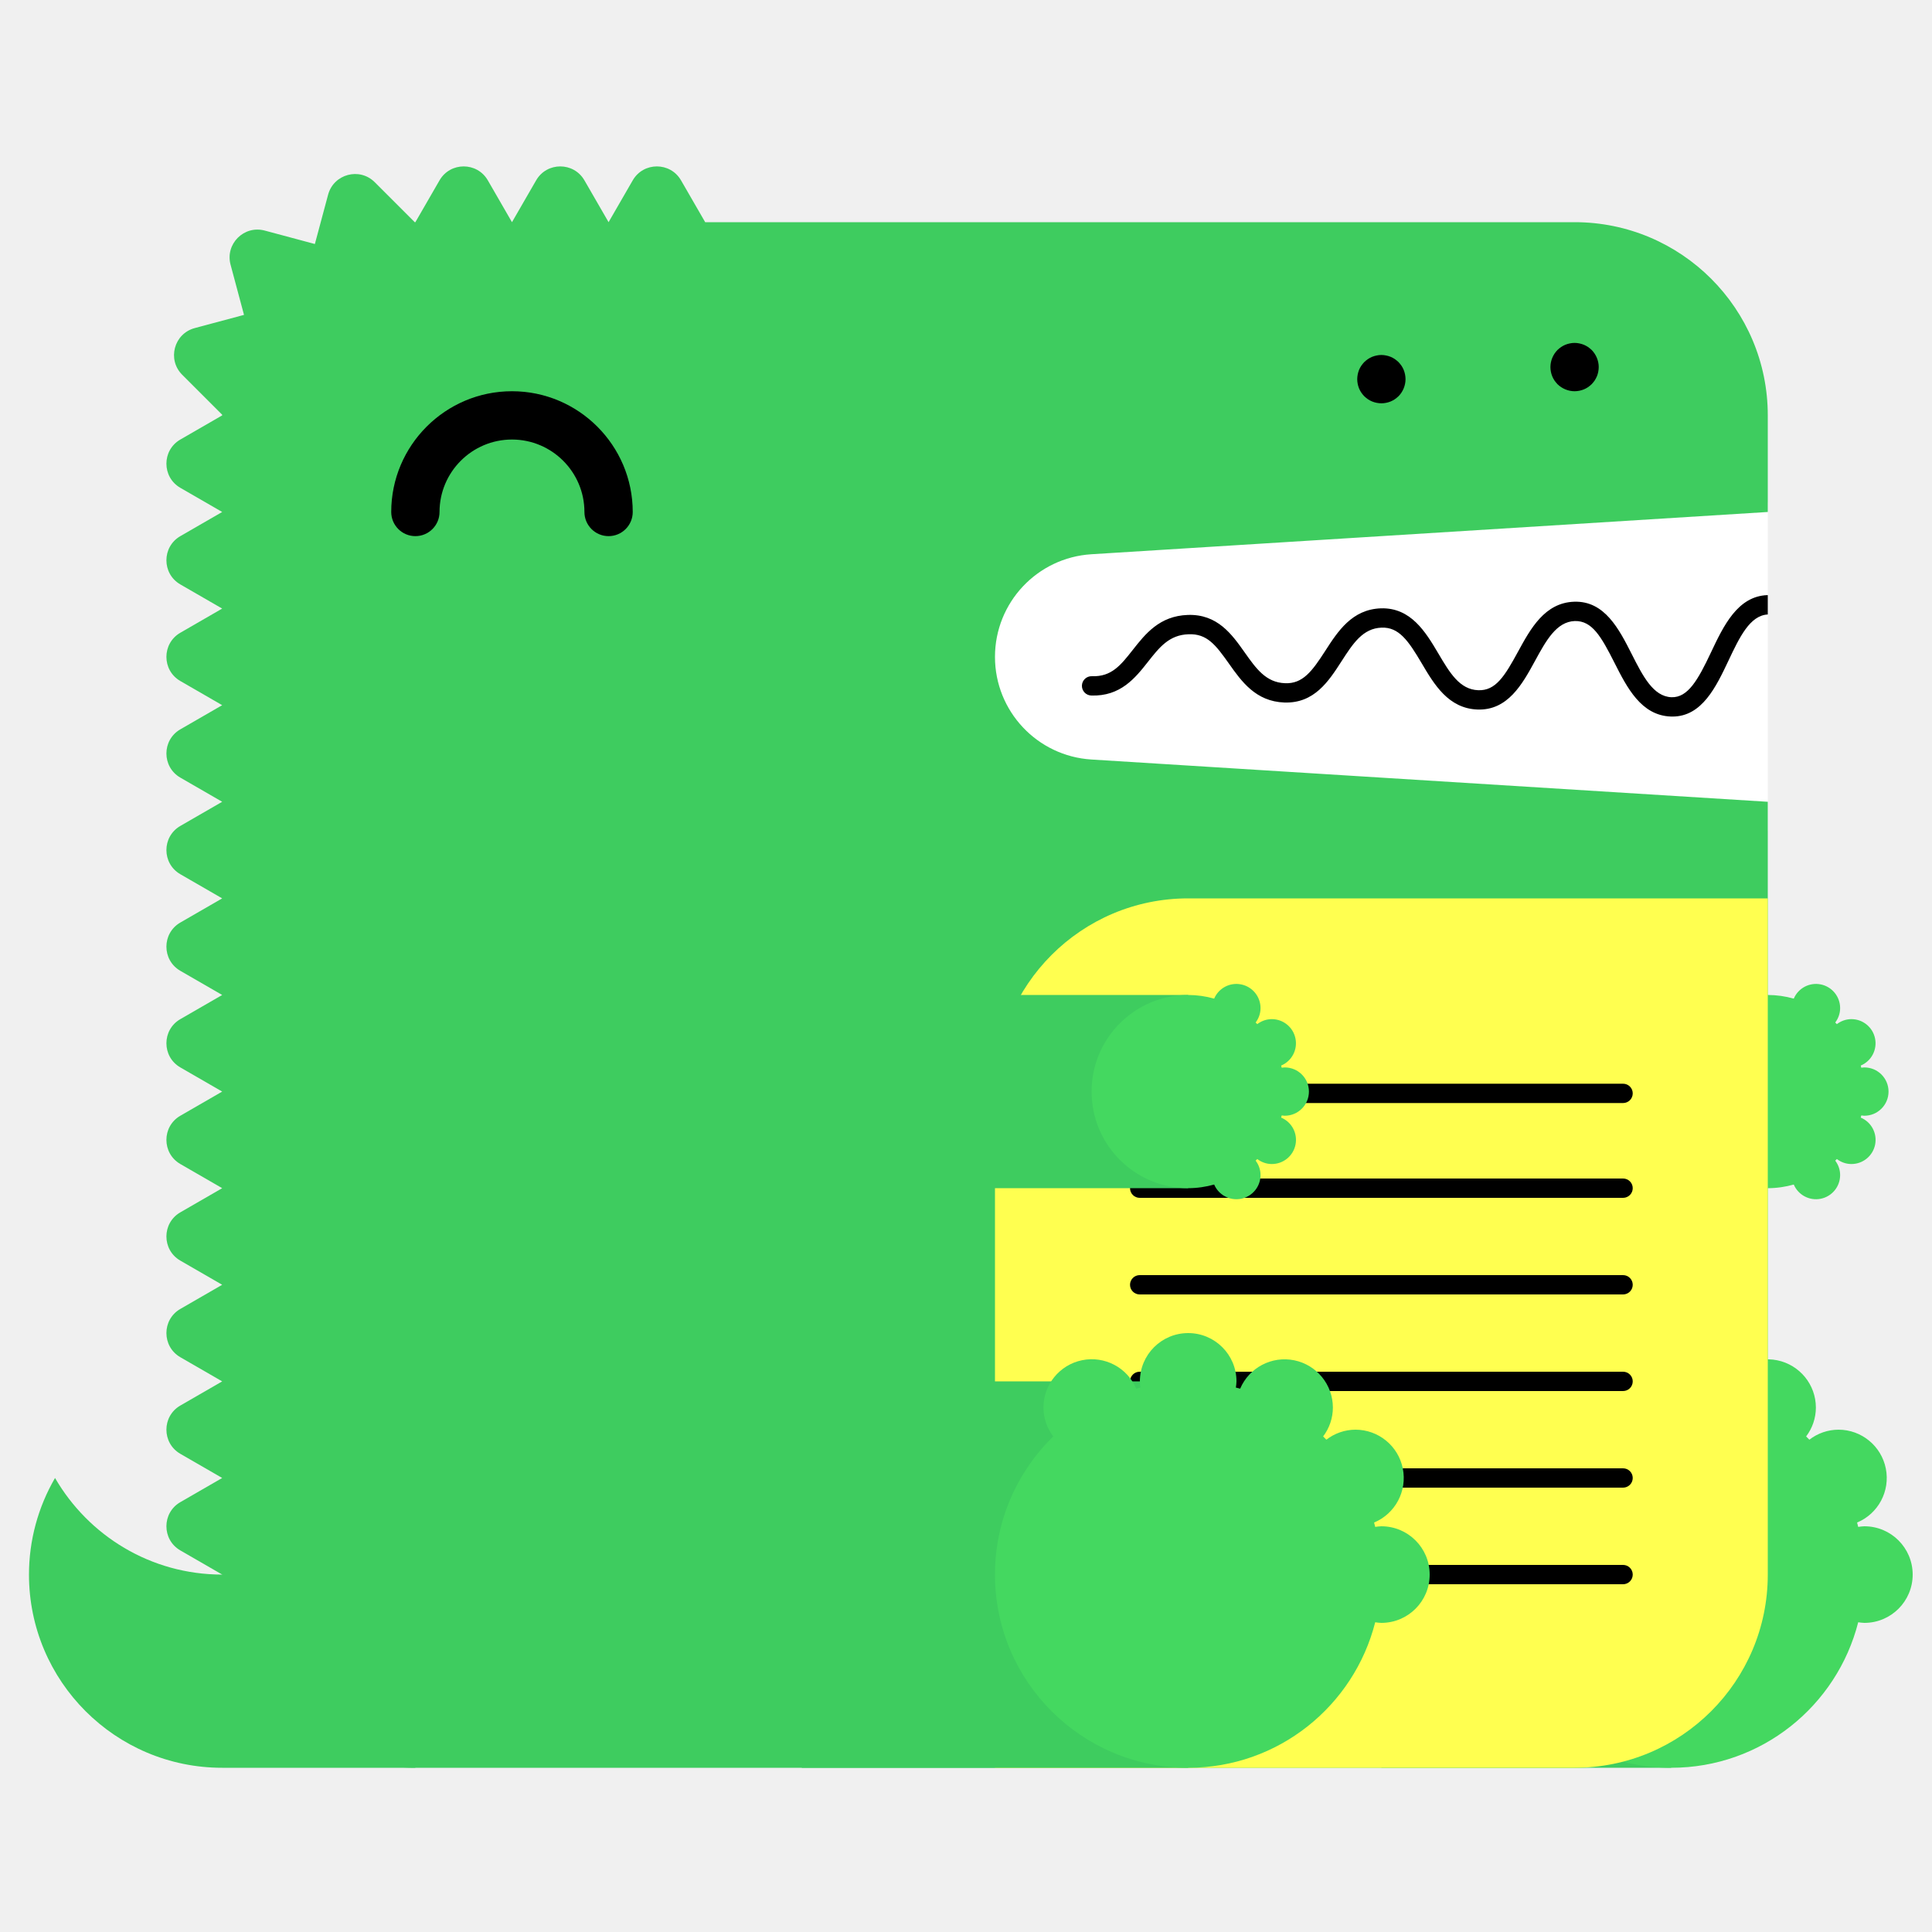
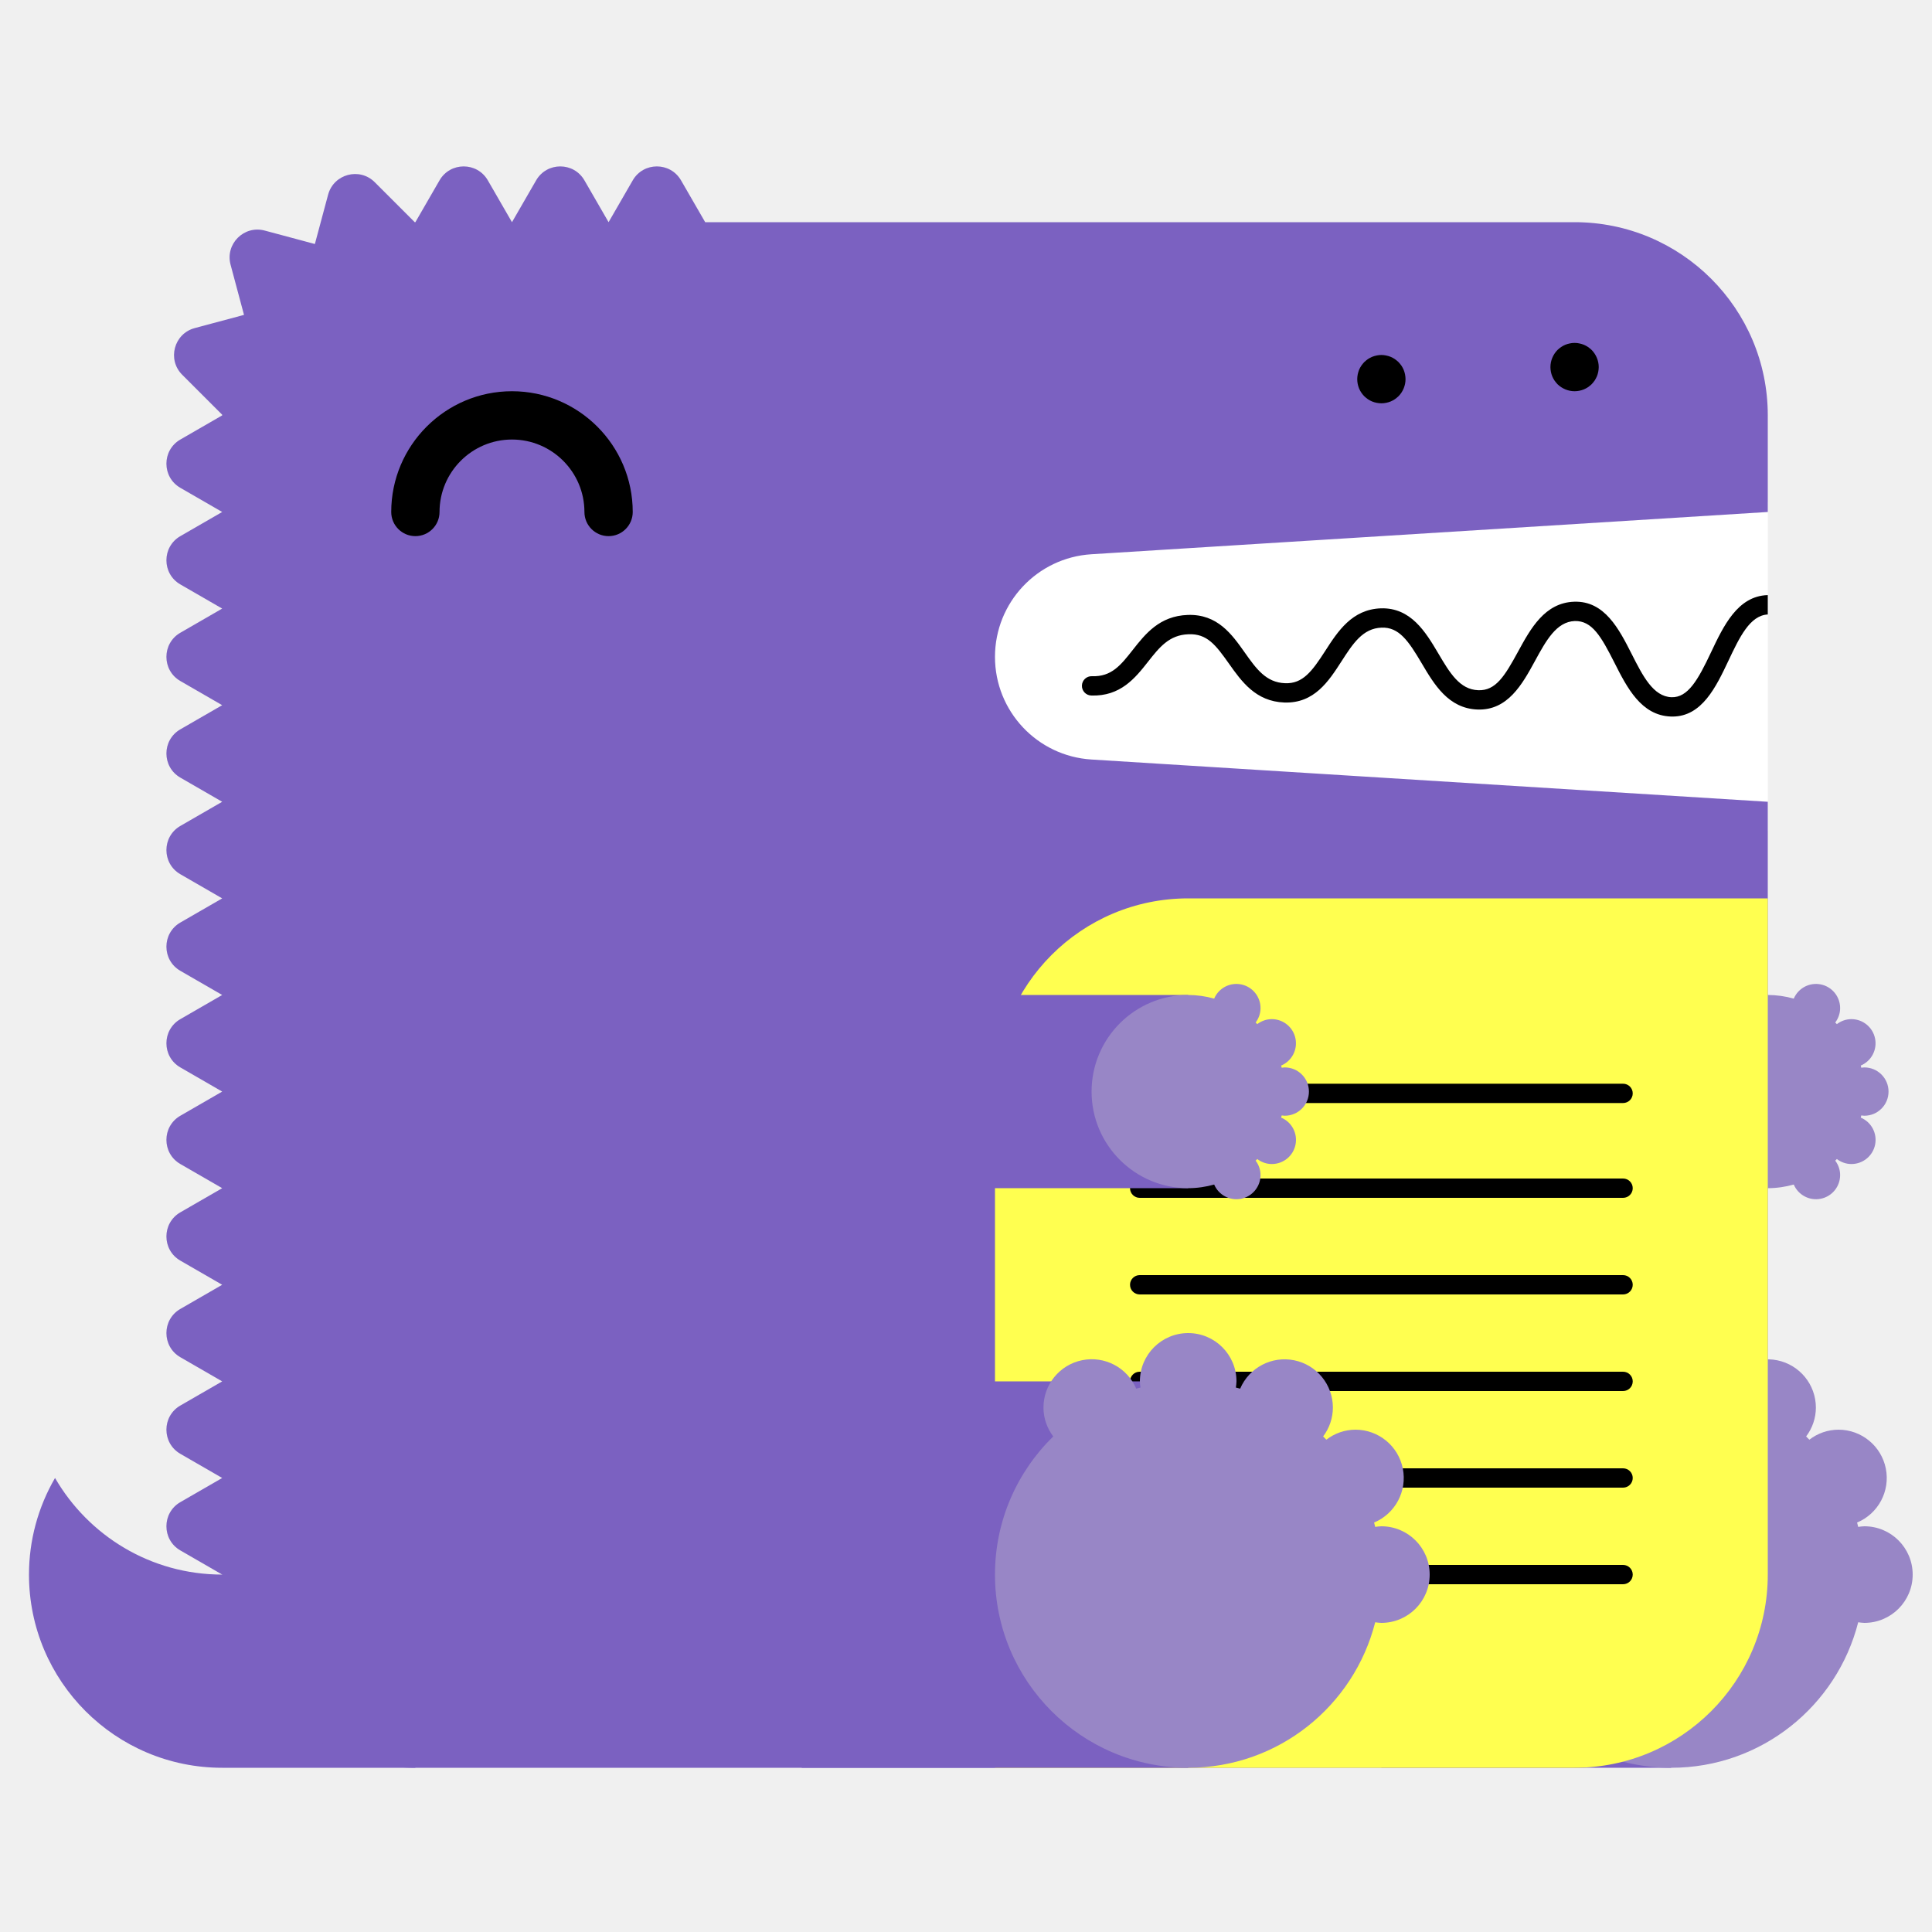
<svg xmlns="http://www.w3.org/2000/svg" width="200" height="200" viewBox="0 0 200 200">
  <g fill="none" fill-rule="evenodd">
    <path fill="#FFF" d="M99 52h84v34H99z" />
-     <path d="M23 163c-7.398 0-13.843-4.027-17.303-10A19.886 19.886 0 0 0 3 163c0 11.046 8.954 20 20 20h20v-20H23z" fill="#3ECC5F" />
-     <path d="M112.98 57.376L183 53V43c0-11.046-8.954-20-20-20H73l-2.5-4.33c-1.112-1.925-3.889-1.925-5 0L63 23l-2.5-4.33c-1.111-1.925-3.889-1.925-5 0L53 23l-2.5-4.33c-1.111-1.925-3.889-1.925-5 0L43 23c-.022 0-.042.003-.065.003l-4.142-4.141c-1.57-1.571-4.252-.853-4.828 1.294l-1.369 5.104-5.192-1.392c-2.148-.575-4.111 1.389-3.535 3.536l1.39 5.193-5.102 1.367c-2.148.576-2.867 3.259-1.296 4.83l4.142 4.142c0 .021-.003.042-.003.064l-4.33 2.5c-1.925 1.111-1.925 3.889 0 5L23 53l-4.33 2.5c-1.925 1.111-1.925 3.889 0 5L23 63l-4.33 2.5c-1.925 1.111-1.925 3.889 0 5L23 73l-4.33 2.5c-1.925 1.111-1.925 3.889 0 5L23 83l-4.33 2.5c-1.925 1.111-1.925 3.889 0 5L23 93l-4.33 2.5c-1.925 1.111-1.925 3.889 0 5L23 103l-4.33 2.5c-1.925 1.111-1.925 3.889 0 5L23 113l-4.33 2.5c-1.925 1.111-1.925 3.889 0 5L23 123l-4.33 2.5c-1.925 1.111-1.925 3.889 0 5L23 133l-4.33 2.5c-1.925 1.111-1.925 3.889 0 5L23 143l-4.33 2.5c-1.925 1.111-1.925 3.889 0 5L23 153l-4.33 2.5c-1.925 1.111-1.925 3.889 0 5L23 163c0 11.046 8.954 20 20 20h120c11.046 0 20-8.954 20-20V83l-70.02-4.376A10.645 10.645 0 0 1 103 68c0-5.621 4.37-10.273 9.98-10.624" fill="#3ECC5F" />
-     <path fill="#3ECC5F" d="M143 183h30v-40h-30z" />
-     <path d="M193 158c-.219 0-.428.037-.639.064-.038-.15-.074-.301-.116-.451A5 5 0 0 0 190.32 148a4.96 4.96 0 0 0-3.016 1.036 26.531 26.531 0 0 0-.335-.336 4.955 4.955 0 0 0 1.011-2.987 5 5 0 0 0-9.599-1.959c-.148-.042-.297-.077-.445-.115.027-.211.064-.42.064-.639a5 5 0 0 0-5-5 5 5 0 0 0-5 5c0 .219.037.428.064.639-.148.038-.297.073-.445.115a4.998 4.998 0 0 0-9.599 1.959c0 1.125.384 2.151 1.011 2.987-3.717 3.632-6.031 8.693-6.031 14.3 0 11.046 8.954 20 20 20 9.339 0 17.16-6.41 19.361-15.064.211.027.42.064.639.064a5 5 0 0 0 5-5 5 5 0 0 0-5-5" fill="#44D860" />
-     <path fill="#3ECC5F" d="M153 123h30v-20h-30z" />
-     <path d="M193 115.5a2.5 2.5 0 1 0 0-5c-.109 0-.214.019-.319.032-.02-.075-.037-.15-.058-.225a2.501 2.501 0 0 0-.963-4.807c-.569 0-1.088.197-1.508.518a6.653 6.653 0 0 0-.168-.168c.314-.417.506-.931.506-1.494a2.5 2.5 0 0 0-4.8-.979A9.987 9.987 0 0 0 183 103c-5.522 0-10 4.478-10 10s4.478 10 10 10c.934 0 1.833-.138 2.69-.377a2.5 2.5 0 0 0 4.8-.979c0-.563-.192-1.077-.506-1.494.057-.055.113-.111.168-.168.42.321.939.518 1.508.518a2.5 2.5 0 0 0 .963-4.807c.021-.074.038-.15.058-.225.105.013.21.032.319.032" fill="#44D860" />
+     <path d="M23 163c-7.398 0-13.843-4.027-17.303-10A19.886 19.886 0 0 0 3 163c0 11.046 8.954 20 20 20h20v-20H23z" fill="rgb(123, 97, 193)" />
+     <path d="M112.98 57.376L183 53V43c0-11.046-8.954-20-20-20H73l-2.5-4.33c-1.112-1.925-3.889-1.925-5 0L63 23l-2.5-4.33c-1.111-1.925-3.889-1.925-5 0L53 23l-2.5-4.33c-1.111-1.925-3.889-1.925-5 0L43 23c-.022 0-.042.003-.065.003l-4.142-4.141c-1.57-1.571-4.252-.853-4.828 1.294l-1.369 5.104-5.192-1.392c-2.148-.575-4.111 1.389-3.535 3.536l1.39 5.193-5.102 1.367c-2.148.576-2.867 3.259-1.296 4.83l4.142 4.142c0 .021-.003.042-.003.064l-4.33 2.5c-1.925 1.111-1.925 3.889 0 5L23 53l-4.33 2.5c-1.925 1.111-1.925 3.889 0 5L23 63l-4.33 2.5c-1.925 1.111-1.925 3.889 0 5L23 73l-4.33 2.5c-1.925 1.111-1.925 3.889 0 5L23 83l-4.33 2.5c-1.925 1.111-1.925 3.889 0 5L23 93l-4.33 2.5c-1.925 1.111-1.925 3.889 0 5L23 103l-4.33 2.5c-1.925 1.111-1.925 3.889 0 5L23 113l-4.33 2.5c-1.925 1.111-1.925 3.889 0 5L23 123l-4.33 2.5c-1.925 1.111-1.925 3.889 0 5L23 133l-4.33 2.5c-1.925 1.111-1.925 3.889 0 5L23 143l-4.33 2.5c-1.925 1.111-1.925 3.889 0 5L23 153l-4.33 2.5c-1.925 1.111-1.925 3.889 0 5L23 163c0 11.046 8.954 20 20 20h120c11.046 0 20-8.954 20-20V83l-70.02-4.376A10.645 10.645 0 0 1 103 68c0-5.621 4.37-10.273 9.98-10.624" fill="rgb(123, 97, 193)" />
+     <path fill="rgb(123, 97, 193)" d="M143 183h30v-40h-30z" />
+     <path d="M193 158c-.219 0-.428.037-.639.064-.038-.15-.074-.301-.116-.451A5 5 0 0 0 190.32 148a4.96 4.96 0 0 0-3.016 1.036 26.531 26.531 0 0 0-.335-.336 4.955 4.955 0 0 0 1.011-2.987 5 5 0 0 0-9.599-1.959c-.148-.042-.297-.077-.445-.115.027-.211.064-.42.064-.639a5 5 0 0 0-5-5 5 5 0 0 0-5 5c0 .219.037.428.064.639-.148.038-.297.073-.445.115a4.998 4.998 0 0 0-9.599 1.959c0 1.125.384 2.151 1.011 2.987-3.717 3.632-6.031 8.693-6.031 14.3 0 11.046 8.954 20 20 20 9.339 0 17.16-6.41 19.361-15.064.211.027.42.064.639.064a5 5 0 0 0 5-5 5 5 0 0 0-5-5" fill="#9886c6" />
+     <path fill="rgb(123, 97, 193)" d="M153 123h30v-20h-30z" />
+     <path d="M193 115.5a2.5 2.5 0 1 0 0-5c-.109 0-.214.019-.319.032-.02-.075-.037-.15-.058-.225a2.501 2.501 0 0 0-.963-4.807c-.569 0-1.088.197-1.508.518a6.653 6.653 0 0 0-.168-.168c.314-.417.506-.931.506-1.494a2.5 2.5 0 0 0-4.8-.979A9.987 9.987 0 0 0 183 103c-5.522 0-10 4.478-10 10s4.478 10 10 10c.934 0 1.833-.138 2.69-.377a2.5 2.5 0 0 0 4.8-.979c0-.563-.192-1.077-.506-1.494.057-.055.113-.111.168-.168.42.321.939.518 1.508.518a2.5 2.5 0 0 0 .963-4.807c.021-.074.038-.15.058-.225.105.013.21.032.319.032" fill="#9886c6" />
    <path d="M63 55.5a2.5 2.5 0 0 1-2.5-2.5c0-4.136-3.364-7.5-7.5-7.5s-7.5 3.364-7.5 7.5a2.5 2.5 0 1 1-5 0c0-6.893 5.607-12.5 12.5-12.5S65.5 46.107 65.5 53a2.5 2.5 0 0 1-2.5 2.5" fill="#000" />
    <path d="M103 183h60c11.046 0 20-8.954 20-20V93h-60c-11.046 0-20 8.954-20 20v70z" fill="#FFFF50" />
    <path d="M168.02 124h-50.04a1 1 0 1 1 0-2h50.04a1 1 0 1 1 0 2m0 20h-50.04a1 1 0 1 1 0-2h50.04a1 1 0 1 1 0 2m0 20h-50.04a1 1 0 1 1 0-2h50.04a1 1 0 1 1 0 2m0-49.814h-50.04a1 1 0 1 1 0-2h50.04a1 1 0 1 1 0 2m0 19.814h-50.04a1 1 0 1 1 0-2h50.04a1 1 0 1 1 0 2m0 20h-50.04a1 1 0 1 1 0-2h50.04a1 1 0 1 1 0 2M183 61.611c-.012 0-.022-.006-.034-.005-3.09.105-4.552 3.196-5.842 5.923-1.346 2.85-2.387 4.703-4.093 4.647-1.889-.068-2.969-2.202-4.113-4.46-1.314-2.594-2.814-5.536-5.963-5.426-3.046.104-4.513 2.794-5.807 5.167-1.377 2.528-2.314 4.065-4.121 3.994-1.927-.07-2.951-1.805-4.136-3.813-1.321-2.236-2.848-4.75-5.936-4.664-2.994.103-4.465 2.385-5.763 4.4-1.373 2.13-2.335 3.428-4.165 3.351-1.973-.07-2.992-1.51-4.171-3.177-1.324-1.873-2.816-3.993-5.895-3.89-2.928.1-4.399 1.97-5.696 3.618-1.232 1.564-2.194 2.802-4.229 2.724a1 1 0 0 0-.072 2c3.017.101 4.545-1.8 5.872-3.487 1.177-1.496 2.193-2.787 4.193-2.855 1.926-.082 2.829 1.115 4.195 3.045 1.297 1.834 2.769 3.914 5.731 4.021 3.103.104 4.596-2.215 5.918-4.267 1.182-1.834 2.202-3.417 4.15-3.484 1.793-.067 2.769 1.35 4.145 3.681 1.297 2.197 2.766 4.686 5.787 4.796 3.125.108 4.634-2.62 5.949-5.035 1.139-2.088 2.214-4.06 4.119-4.126 1.793-.042 2.728 1.595 4.111 4.33 1.292 2.553 2.757 5.445 5.825 5.556l.169.003c3.064 0 4.518-3.075 5.805-5.794 1.139-2.41 2.217-4.68 4.067-4.773v-2z" fill="#000" />
-     <path fill="#3ECC5F" d="M83 183h40v-40H83z" />
-     <path d="M143 158c-.219 0-.428.037-.639.064-.038-.15-.074-.301-.116-.451A5 5 0 0 0 140.32 148a4.96 4.96 0 0 0-3.016 1.036 26.531 26.531 0 0 0-.335-.336 4.955 4.955 0 0 0 1.011-2.987 5 5 0 0 0-9.599-1.959c-.148-.042-.297-.077-.445-.115.027-.211.064-.42.064-.639a5 5 0 0 0-5-5 5 5 0 0 0-5 5c0 .219.037.428.064.639-.148.038-.297.073-.445.115a4.998 4.998 0 0 0-9.599 1.959c0 1.125.384 2.151 1.011 2.987-3.717 3.632-6.031 8.693-6.031 14.3 0 11.046 8.954 20 20 20 9.339 0 17.16-6.41 19.361-15.064.211.027.42.064.639.064a5 5 0 0 0 5-5 5 5 0 0 0-5-5" fill="#44D860" />
-     <path fill="#3ECC5F" d="M83 123h40v-20H83z" />
-     <path d="M133 115.5a2.5 2.5 0 1 0 0-5c-.109 0-.214.019-.319.032-.02-.075-.037-.15-.058-.225a2.501 2.501 0 0 0-.963-4.807c-.569 0-1.088.197-1.508.518a6.653 6.653 0 0 0-.168-.168c.314-.417.506-.931.506-1.494a2.5 2.5 0 0 0-4.8-.979A9.987 9.987 0 0 0 123 103c-5.522 0-10 4.478-10 10s4.478 10 10 10c.934 0 1.833-.138 2.69-.377a2.5 2.5 0 0 0 4.8-.979c0-.563-.192-1.077-.506-1.494.057-.055.113-.111.168-.168.42.321.939.518 1.508.518a2.5 2.5 0 0 0 .963-4.807c.021-.074.038-.15.058-.225.105.013.21.032.319.032" fill="#44D860" />
+     <path fill="rgb(123, 97, 193)" d="M83 183h40v-40H83z" />
+     <path d="M143 158c-.219 0-.428.037-.639.064-.038-.15-.074-.301-.116-.451A5 5 0 0 0 140.32 148a4.96 4.96 0 0 0-3.016 1.036 26.531 26.531 0 0 0-.335-.336 4.955 4.955 0 0 0 1.011-2.987 5 5 0 0 0-9.599-1.959c-.148-.042-.297-.077-.445-.115.027-.211.064-.42.064-.639a5 5 0 0 0-5-5 5 5 0 0 0-5 5c0 .219.037.428.064.639-.148.038-.297.073-.445.115a4.998 4.998 0 0 0-9.599 1.959c0 1.125.384 2.151 1.011 2.987-3.717 3.632-6.031 8.693-6.031 14.3 0 11.046 8.954 20 20 20 9.339 0 17.16-6.41 19.361-15.064.211.027.42.064.639.064a5 5 0 0 0 5-5 5 5 0 0 0-5-5" fill="#9886c6" />
+     <path fill="rgb(123, 97, 193)" d="M83 123h40v-20H83z" />
+     <path d="M133 115.5a2.5 2.5 0 1 0 0-5c-.109 0-.214.019-.319.032-.02-.075-.037-.15-.058-.225a2.501 2.501 0 0 0-.963-4.807c-.569 0-1.088.197-1.508.518a6.653 6.653 0 0 0-.168-.168c.314-.417.506-.931.506-1.494a2.5 2.5 0 0 0-4.8-.979A9.987 9.987 0 0 0 123 103c-5.522 0-10 4.478-10 10s4.478 10 10 10c.934 0 1.833-.138 2.69-.377a2.5 2.5 0 0 0 4.8-.979c0-.563-.192-1.077-.506-1.494.057-.055.113-.111.168-.168.42.321.939.518 1.508.518a2.5 2.5 0 0 0 .963-4.807c.021-.074.038-.15.058-.225.105.013.21.032.319.032" fill="#9886c6" />
    <path d="M143 41.75c-.16 0-.33-.02-.49-.05a2.52 2.52 0 0 1-.47-.14c-.15-.06-.29-.14-.431-.23-.13-.09-.259-.2-.38-.31-.109-.12-.219-.24-.309-.38s-.17-.28-.231-.43a2.619 2.619 0 0 1-.189-.96c0-.16.02-.33.05-.49.03-.16.08-.31.139-.47.061-.15.141-.29.231-.43.09-.13.2-.26.309-.38.121-.11.25-.22.38-.31.141-.09.281-.17.431-.23.149-.06.31-.11.47-.14.32-.07.65-.07.98 0 .159.03.32.08.47.14.149.06.29.14.43.23.13.09.259.2.38.31.11.12.22.25.31.38.09.14.17.28.23.43.06.16.11.31.14.47.029.16.05.33.05.49 0 .66-.271 1.31-.73 1.77-.121.11-.25.22-.38.31-.14.09-.281.17-.43.23a2.565 2.565 0 0 1-.96.19m20-1.25c-.66 0-1.3-.27-1.771-.73a3.802 3.802 0 0 1-.309-.38c-.09-.14-.17-.28-.231-.43a2.619 2.619 0 0 1-.189-.96c0-.66.27-1.3.729-1.77.121-.11.25-.22.38-.31.141-.09.281-.17.431-.23.149-.06.31-.11.47-.14.32-.07.66-.07.98 0 .159.03.32.08.47.14.149.06.29.14.43.23.13.09.259.2.38.31.459.47.73 1.11.73 1.77 0 .16-.021.33-.05.49-.03.16-.08.32-.14.47-.07.15-.14.29-.23.43-.09.13-.2.26-.31.38-.121.11-.25.22-.38.31-.14.09-.281.17-.43.23a2.565 2.565 0 0 1-.96.19" fill="#000" />
  </g>
</svg>
